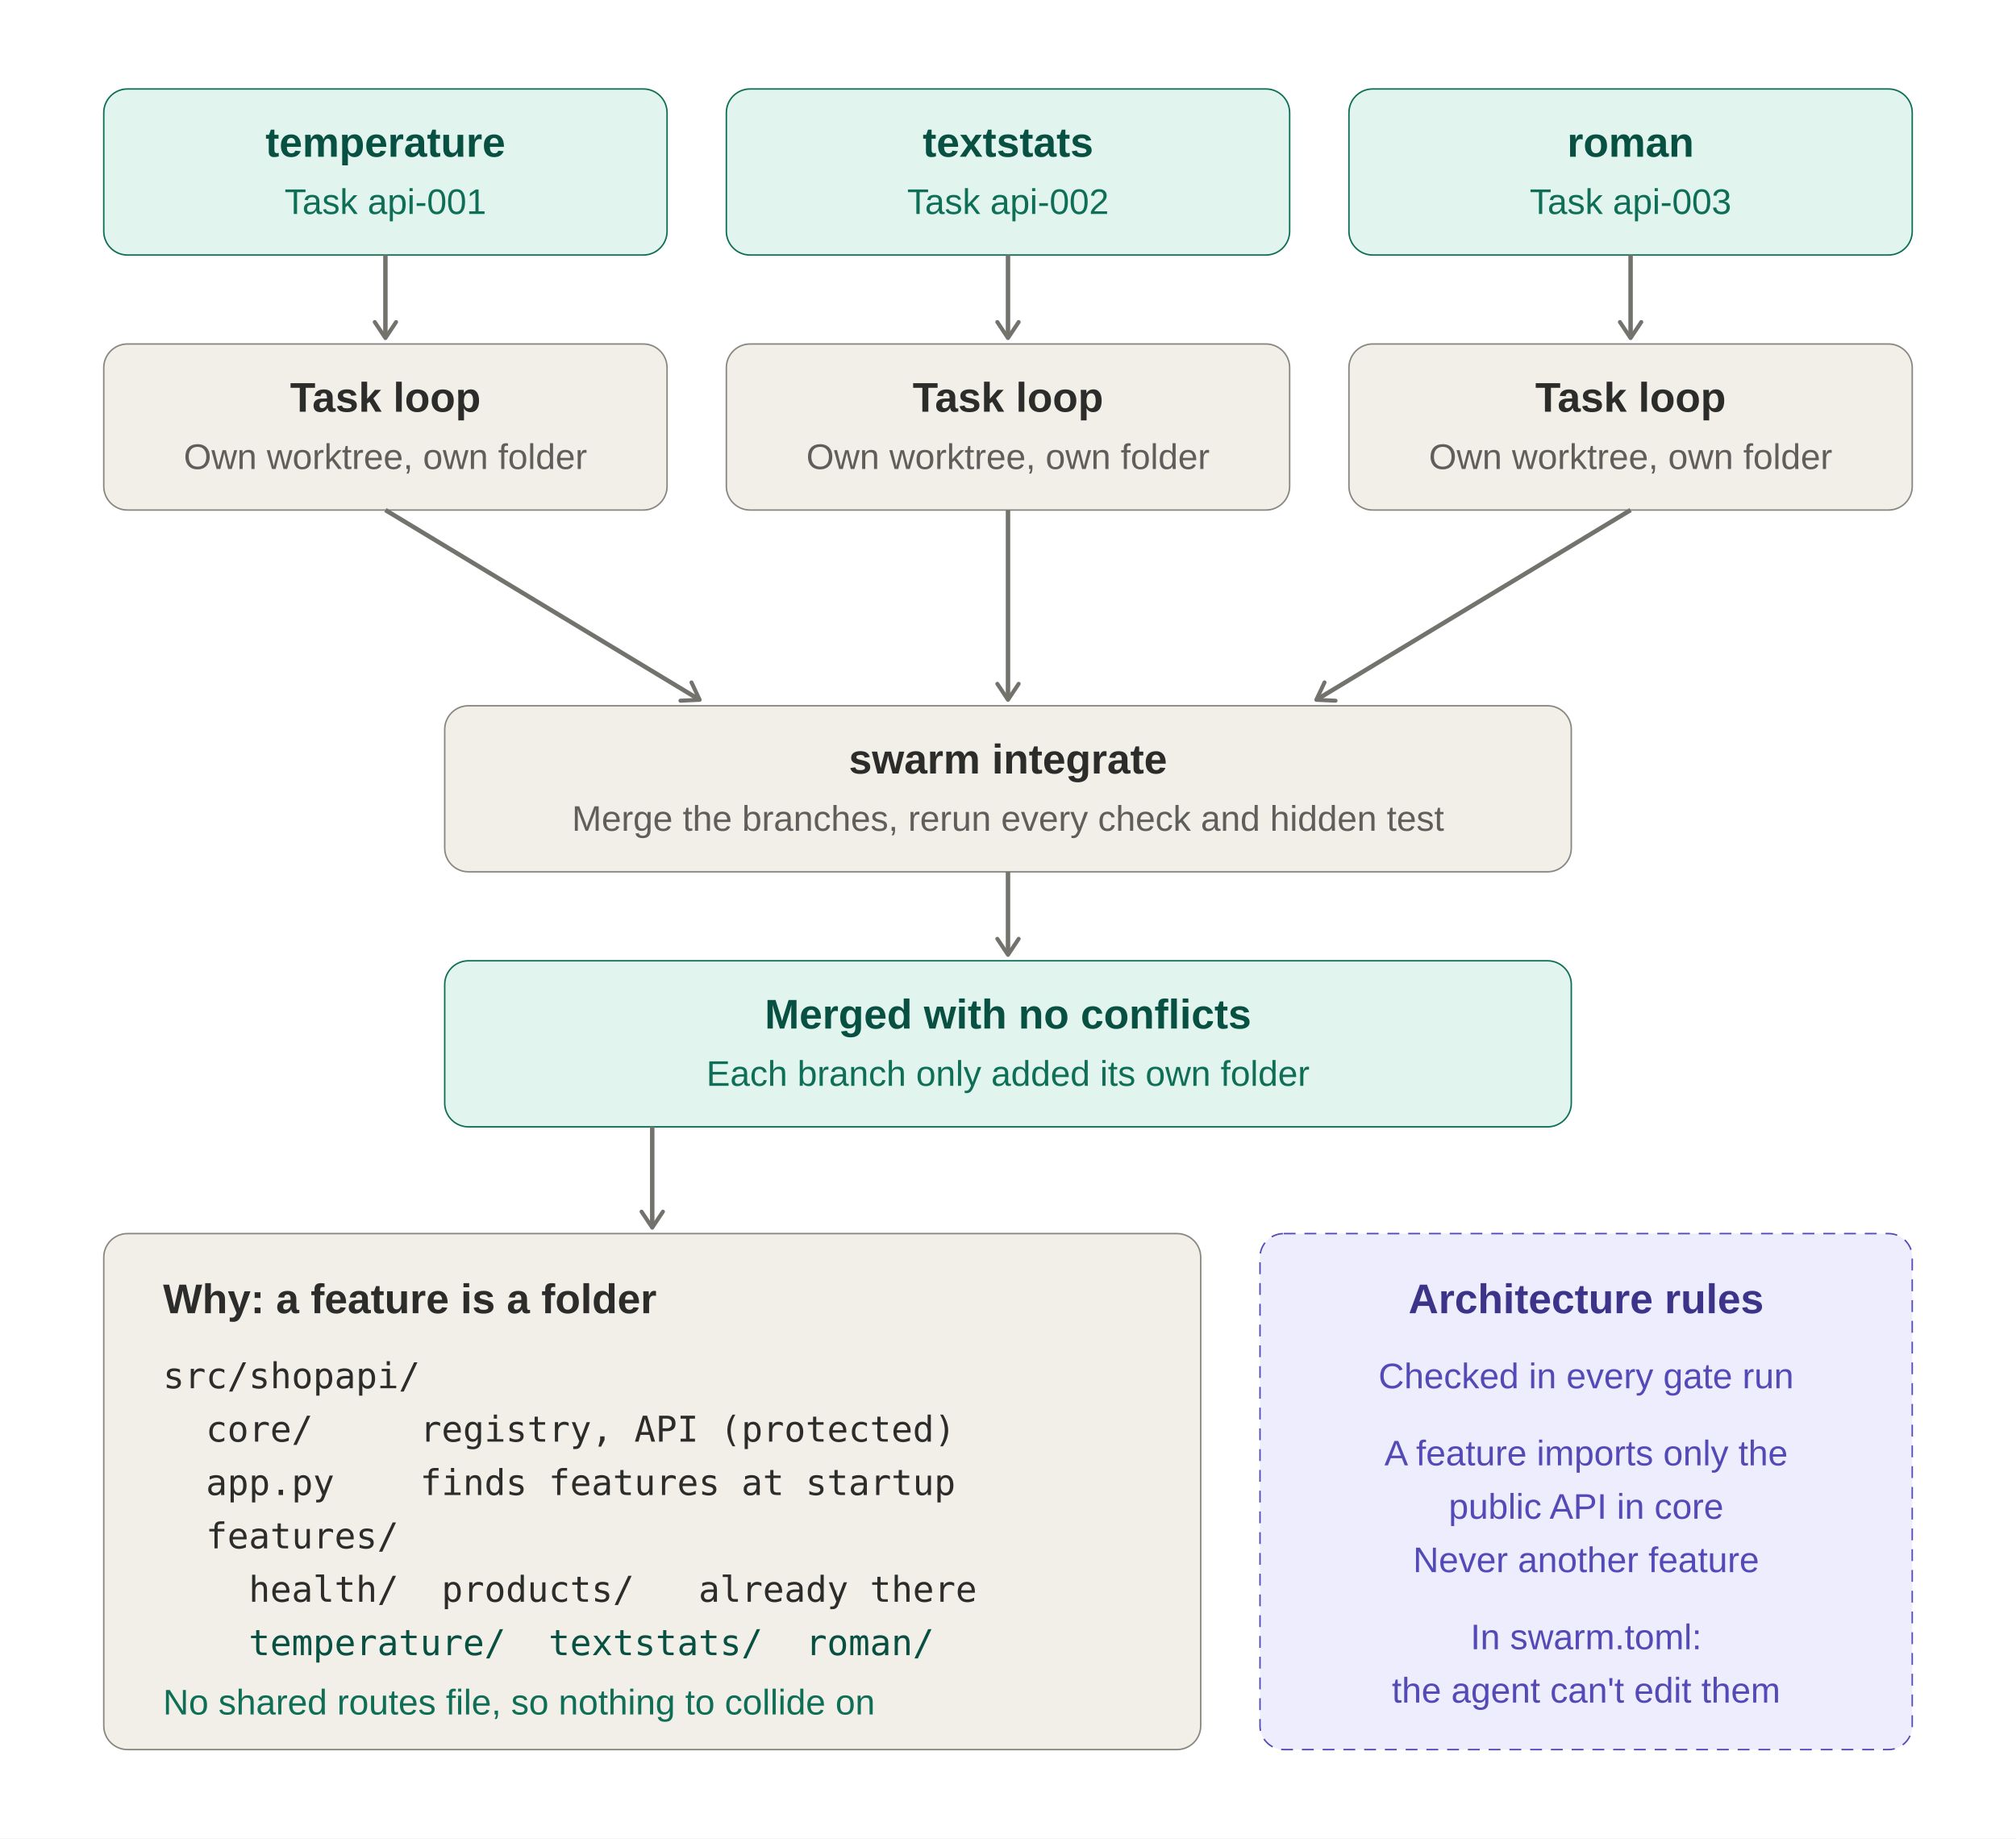
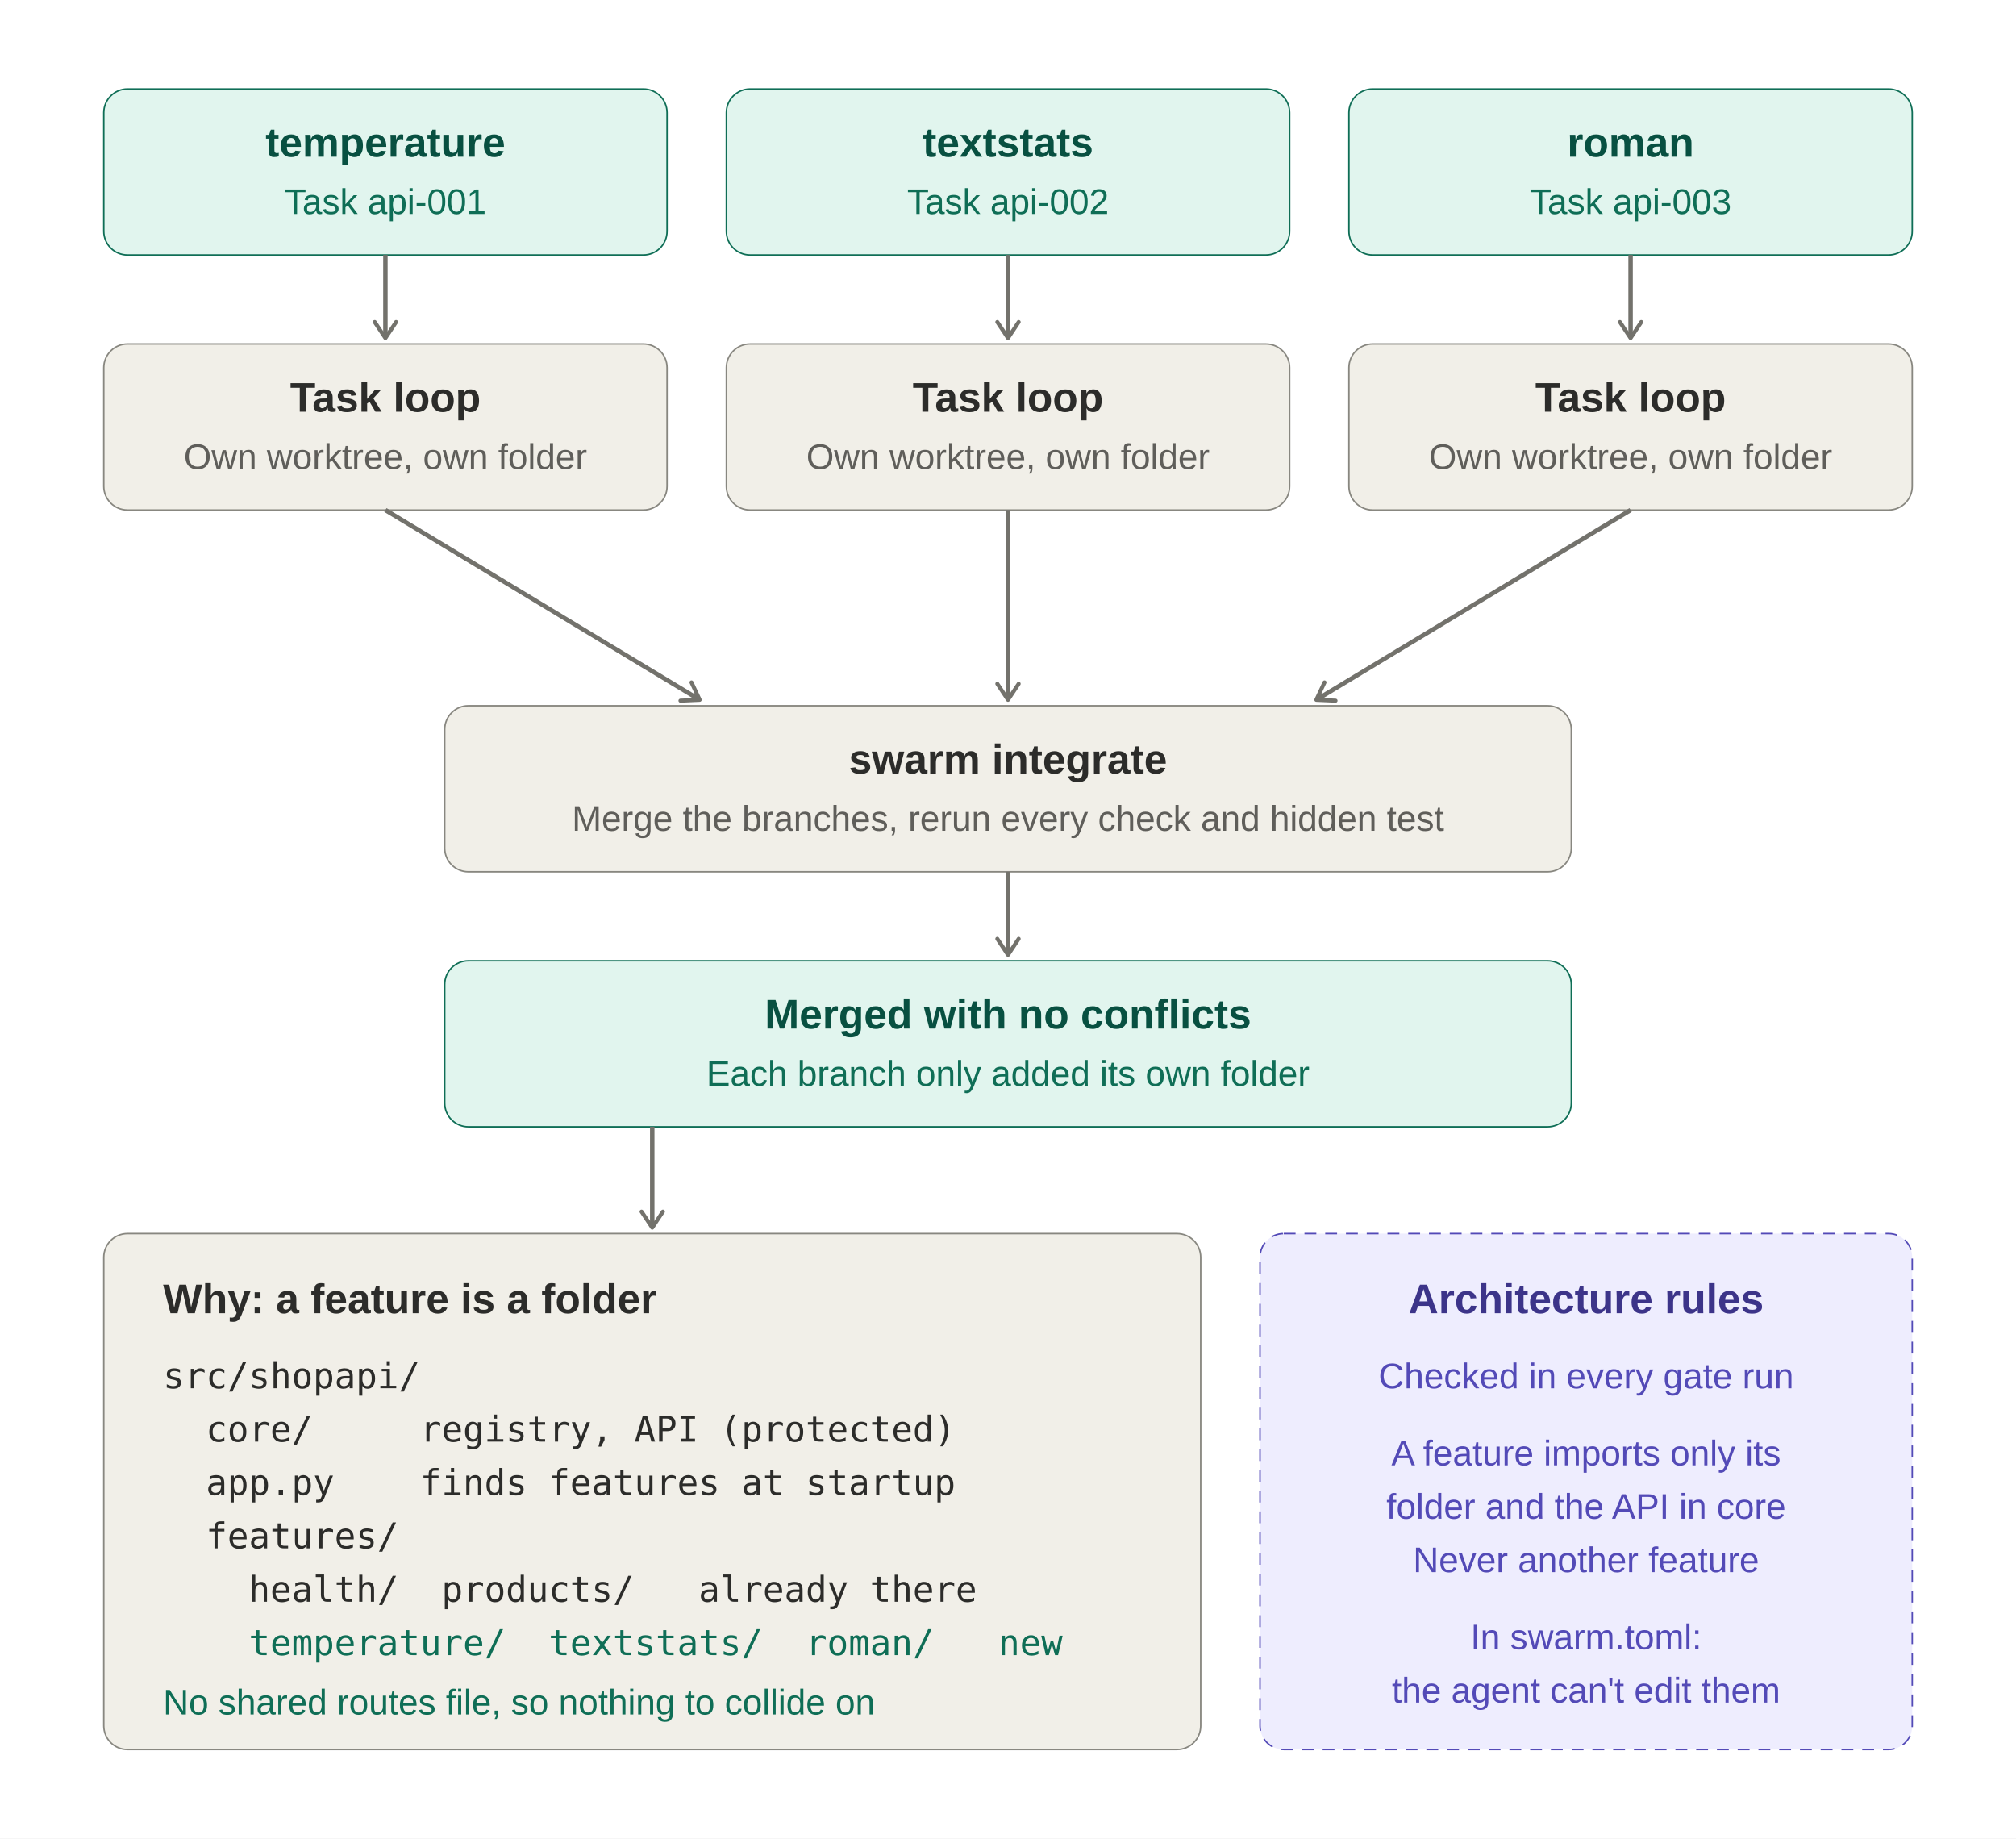
<svg xmlns="http://www.w3.org/2000/svg" viewBox="0 0 680 620" width="680" height="620" role="img" font-family="'Segoe UI', 'Helvetica Neue', Arial, sans-serif">
  <style>
    .bg { fill: #ffffff; }
    .box { fill: #F1EFE8; stroke: #888780; stroke-width: 0.5; }
    .purple { fill: #EEEDFE; stroke: #534AB7; stroke-width: 0.5; }
    .teal { fill: #E1F5EE; stroke: #0F6E56; stroke-width: 0.5; }
    .th { font-size: 14px; font-weight: 600; fill: #2C2C2A; }
    .ts { font-size: 12px; fill: #5F5E5A; }
    .mono { font-family: Consolas, 'Cascadia Mono', Menlo, monospace; font-size: 12px; fill: #2C2C2A; white-space: pre; }
    .purple-t { fill: #3C3489; } .purple-s { fill: #534AB7; }
    .teal-t { fill: #085041; } .teal-s { fill: #0F6E56; }
    .arr { stroke: #73726C; stroke-width: 1.5; fill: none; }
    .head { stroke: #73726C; }
    .dash { stroke-dasharray: 4 3; }
    @media (prefers-color-scheme: dark) {
      .bg { fill: #1F1E1D; }
      .box { fill: #2C2C2A; stroke: #B4B2A9; }
      .purple { fill: #3C3489; stroke: #AFA9EC; }
      .teal { fill: #085041; stroke: #5DCAA5; }
      .th { fill: #F1EFE8; } .ts { fill: #B4B2A9; } .mono { fill: #F1EFE8; }
      .purple-t { fill: #EEEDFE; } .purple-s { fill: #CECBF6; }
      .teal-t { fill: #E1F5EE; } .teal-s { fill: #9FE1CB; }
      .arr, .head { stroke: #9C9A92; }
    }
  </style>
  <defs>
    <marker id="arrow" viewBox="0 0 10 10" refX="8" refY="5" markerWidth="6" markerHeight="6" orient="auto-start-reverse">
      <path class="head" d="M2 1L8 5L2 9" fill="none" stroke-width="1.5" stroke-linecap="round" stroke-linejoin="round" />
    </marker>
  </defs>
  <rect class="bg" width="680" height="620" />
  <rect class="teal" x="35" y="30" width="190" height="56" rx="8" />
  <text class="th teal-t" x="130" y="48" text-anchor="middle" dominant-baseline="central">temperature</text>
  <text class="ts teal-s" x="130" y="68" text-anchor="middle" dominant-baseline="central">Task api-001</text>
  <rect class="teal" x="245" y="30" width="190" height="56" rx="8" />
  <text class="th teal-t" x="340" y="48" text-anchor="middle" dominant-baseline="central">textstats</text>
  <text class="ts teal-s" x="340" y="68" text-anchor="middle" dominant-baseline="central">Task api-002</text>
  <rect class="teal" x="455" y="30" width="190" height="56" rx="8" />
  <text class="th teal-t" x="550" y="48" text-anchor="middle" dominant-baseline="central">roman</text>
  <text class="ts teal-s" x="550" y="68" text-anchor="middle" dominant-baseline="central">Task api-003</text>
  <line class="arr" x1="130" y1="86" x2="130" y2="114" marker-end="url(#arrow)" />
  <line class="arr" x1="340" y1="86" x2="340" y2="114" marker-end="url(#arrow)" />
  <line class="arr" x1="550" y1="86" x2="550" y2="114" marker-end="url(#arrow)" />
  <rect class="box" x="35" y="116" width="190" height="56" rx="8" />
  <text class="th" x="130" y="134" text-anchor="middle" dominant-baseline="central">Task loop</text>
  <text class="ts" x="130" y="154" text-anchor="middle" dominant-baseline="central">Own worktree, own folder</text>
  <rect class="box" x="245" y="116" width="190" height="56" rx="8" />
  <text class="th" x="340" y="134" text-anchor="middle" dominant-baseline="central">Task loop</text>
  <text class="ts" x="340" y="154" text-anchor="middle" dominant-baseline="central">Own worktree, own folder</text>
  <rect class="box" x="455" y="116" width="190" height="56" rx="8" />
  <text class="th" x="550" y="134" text-anchor="middle" dominant-baseline="central">Task loop</text>
  <text class="ts" x="550" y="154" text-anchor="middle" dominant-baseline="central">Own worktree, own folder</text>
  <line class="arr" x1="130" y1="172" x2="236" y2="236" marker-end="url(#arrow)" />
  <line class="arr" x1="340" y1="172" x2="340" y2="236" marker-end="url(#arrow)" />
  <line class="arr" x1="550" y1="172" x2="444" y2="236" marker-end="url(#arrow)" />
  <rect class="box" x="150" y="238" width="380" height="56" rx="8" />
  <text class="th" x="340" y="256" text-anchor="middle" dominant-baseline="central">swarm integrate</text>
  <text class="ts" x="340" y="276" text-anchor="middle" dominant-baseline="central">Merge the branches, rerun every check and hidden test</text>
  <line class="arr" x1="340" y1="294" x2="340" y2="322" marker-end="url(#arrow)" />
  <rect class="teal" x="150" y="324" width="380" height="56" rx="8" />
  <text class="th teal-t" x="340" y="342" text-anchor="middle" dominant-baseline="central">Merged with no conflicts</text>
  <text class="ts teal-s" x="340" y="362" text-anchor="middle" dominant-baseline="central">Each branch only added its own folder</text>
  <line class="arr" x1="220" y1="380" x2="220" y2="414" marker-end="url(#arrow)" />
  <rect class="box" x="35" y="416" width="370" height="174" rx="8" />
  <text class="th" x="55" y="438" dominant-baseline="central">Why: a feature is a folder</text>
  <text xml:space="preserve" class="mono" x="55" y="464" dominant-baseline="central">src/shopapi/</text>
  <text xml:space="preserve" class="mono" x="55" y="482" dominant-baseline="central">  core/     registry, API (protected)</text>
  <text xml:space="preserve" class="mono" x="55" y="500" dominant-baseline="central">  app.py    finds features at startup</text>
  <text xml:space="preserve" class="mono" x="55" y="518" dominant-baseline="central">  features/</text>
  <text xml:space="preserve" class="mono" x="55" y="536" dominant-baseline="central">    health/  products/   already there</text>
-   <text xml:space="preserve" class="mono teal-t" x="55" y="554" dominant-baseline="central">    temperature/  textstats/  roman/</text>
+   <text xml:space="preserve" class="mono teal-s" x="55" y="554" dominant-baseline="central">    temperature/  textstats/  roman/   new</text>
  <text class="ts teal-s" x="55" y="574" dominant-baseline="central">No shared routes file, so nothing to collide on</text>
  <rect class="purple dash" x="425" y="416" width="220" height="174" rx="8" />
  <text class="th purple-t" x="535" y="438" text-anchor="middle" dominant-baseline="central">Architecture rules</text>
  <text class="ts purple-s" x="535" y="464" text-anchor="middle" dominant-baseline="central">Checked in every gate run</text>
-   <text class="ts purple-s" x="535" y="490" text-anchor="middle" dominant-baseline="central">A feature imports only the</text>
-   <text class="ts purple-s" x="535" y="508" text-anchor="middle" dominant-baseline="central">public API in core</text>
+   <text class="ts purple-s" x="535" y="490" text-anchor="middle" dominant-baseline="central">A feature imports only its</text>
+   <text class="ts purple-s" x="535" y="508" text-anchor="middle" dominant-baseline="central">folder and the API in core</text>
  <text class="ts purple-s" x="535" y="526" text-anchor="middle" dominant-baseline="central">Never another feature</text>
  <text class="ts purple-s" x="535" y="552" text-anchor="middle" dominant-baseline="central">In swarm.toml:</text>
  <text class="ts purple-s" x="535" y="570" text-anchor="middle" dominant-baseline="central">the agent can't edit them</text>
</svg>
